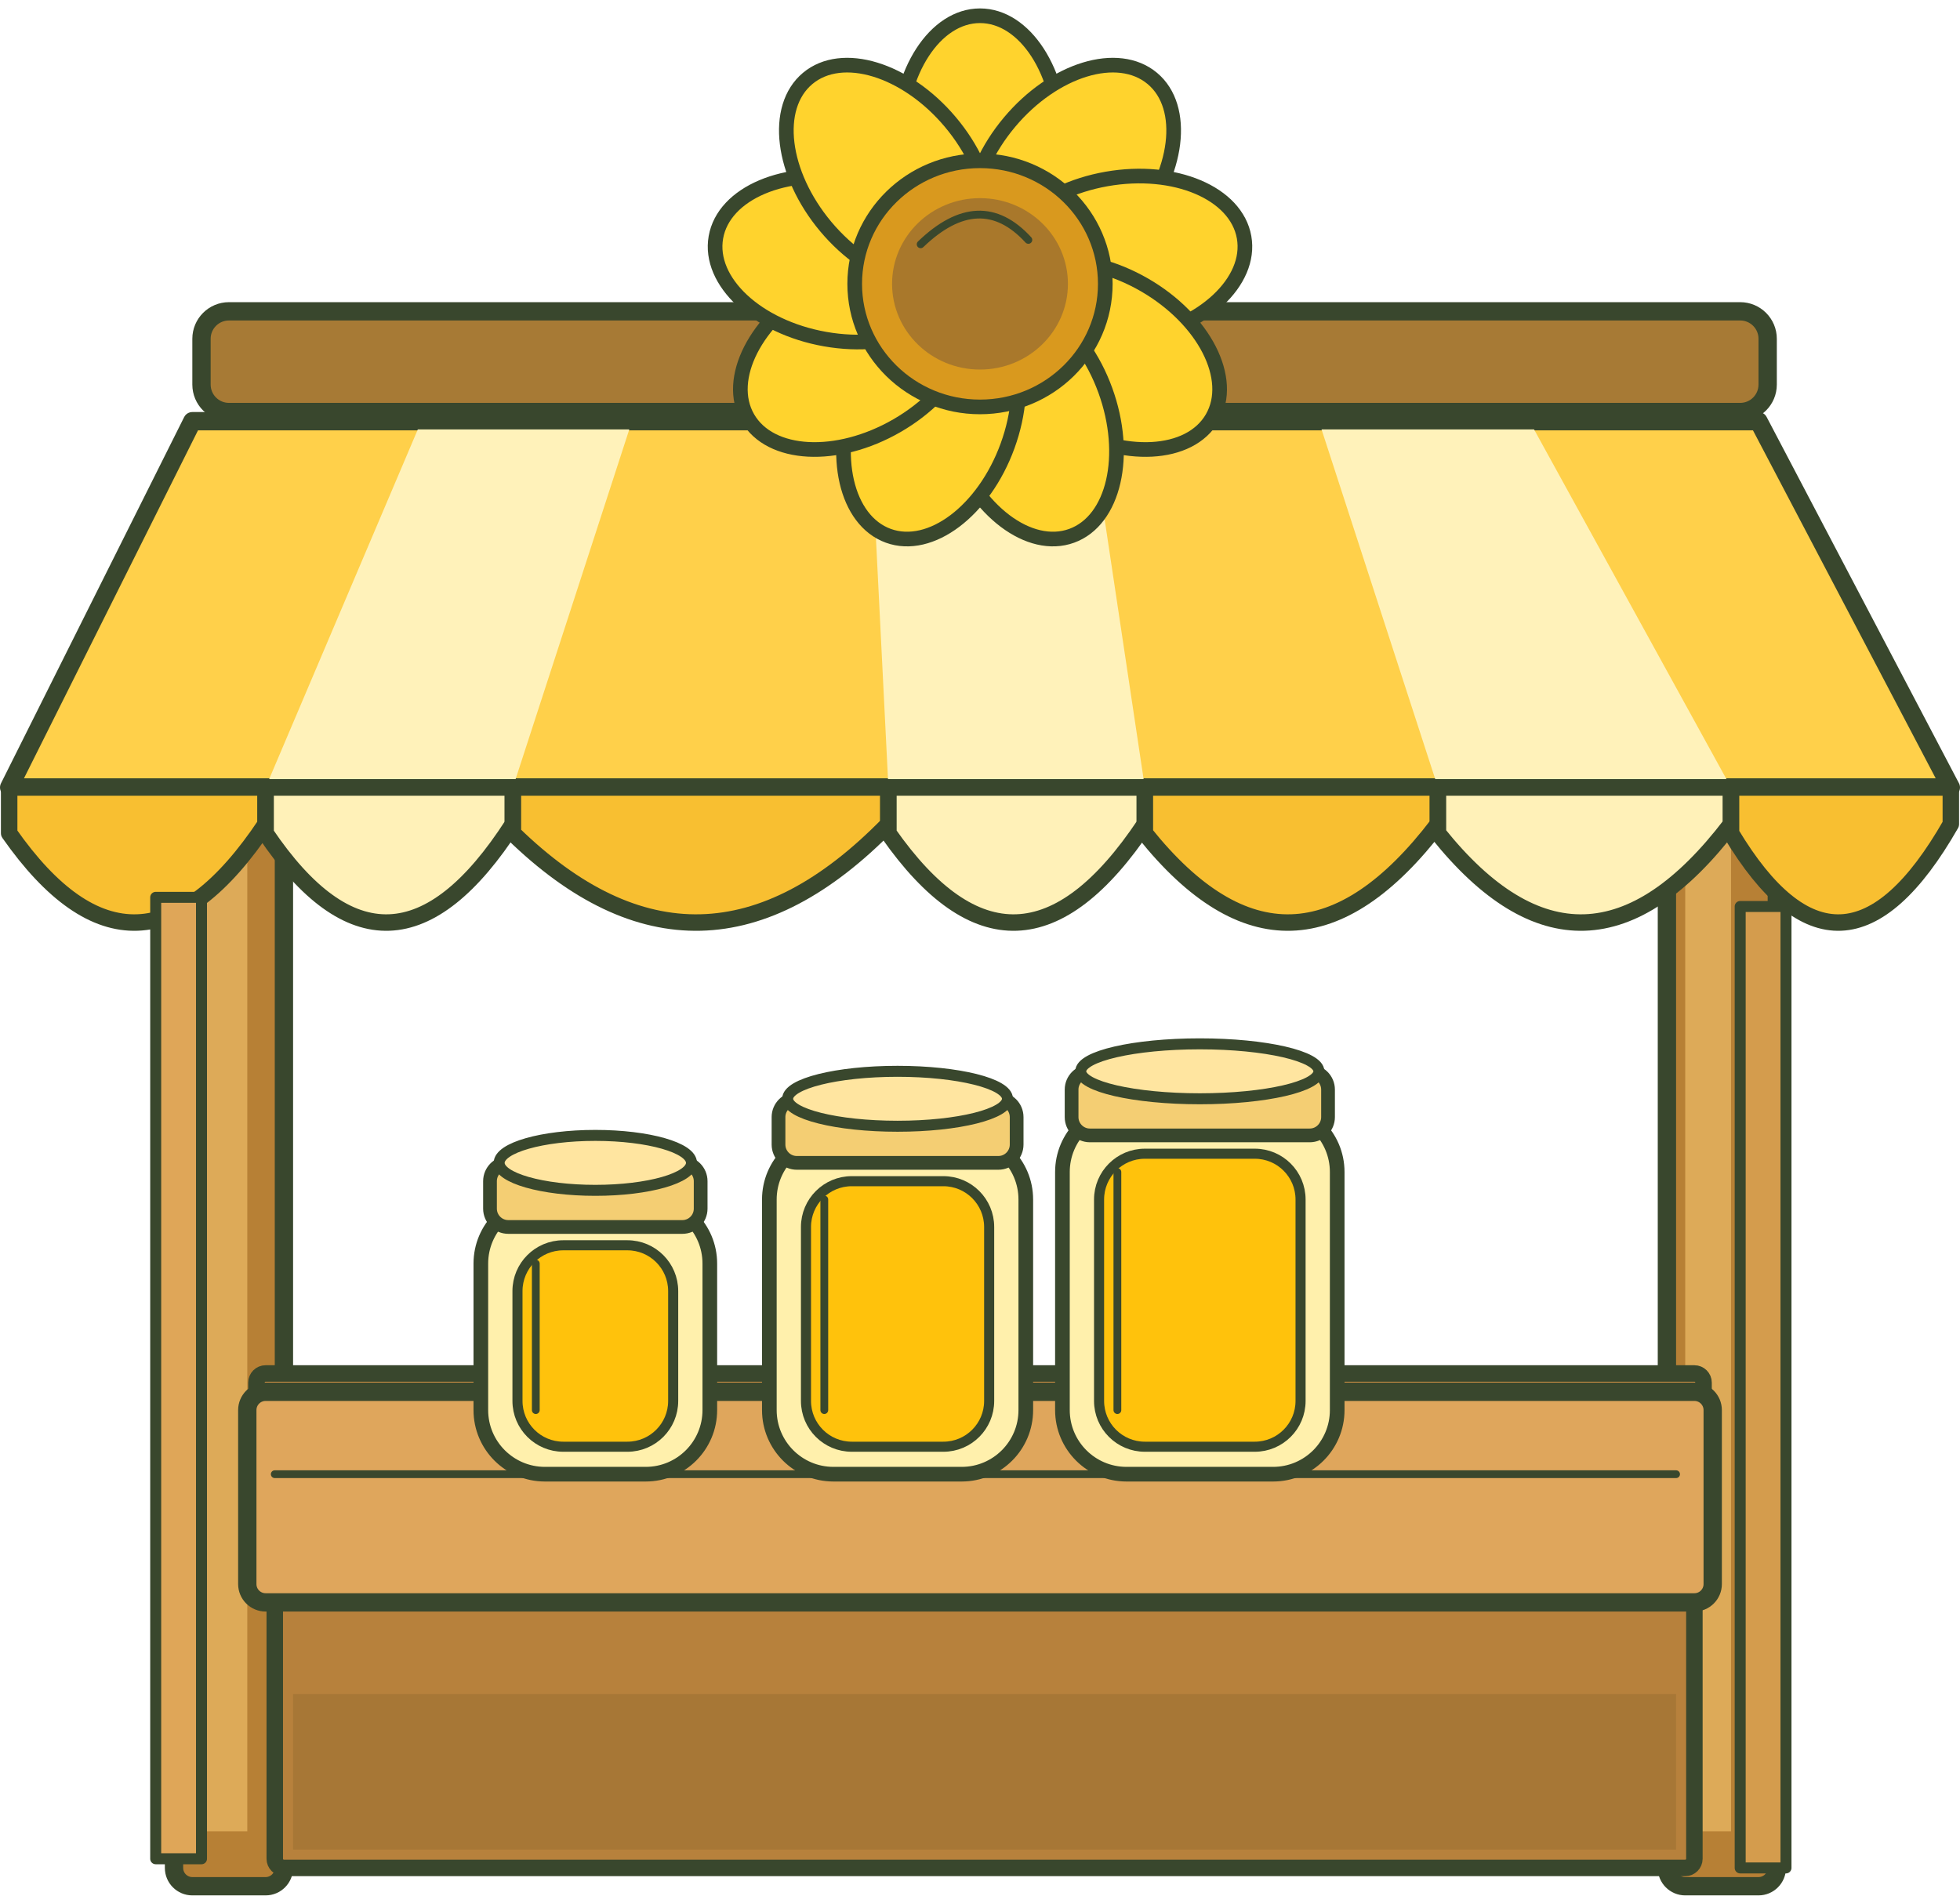
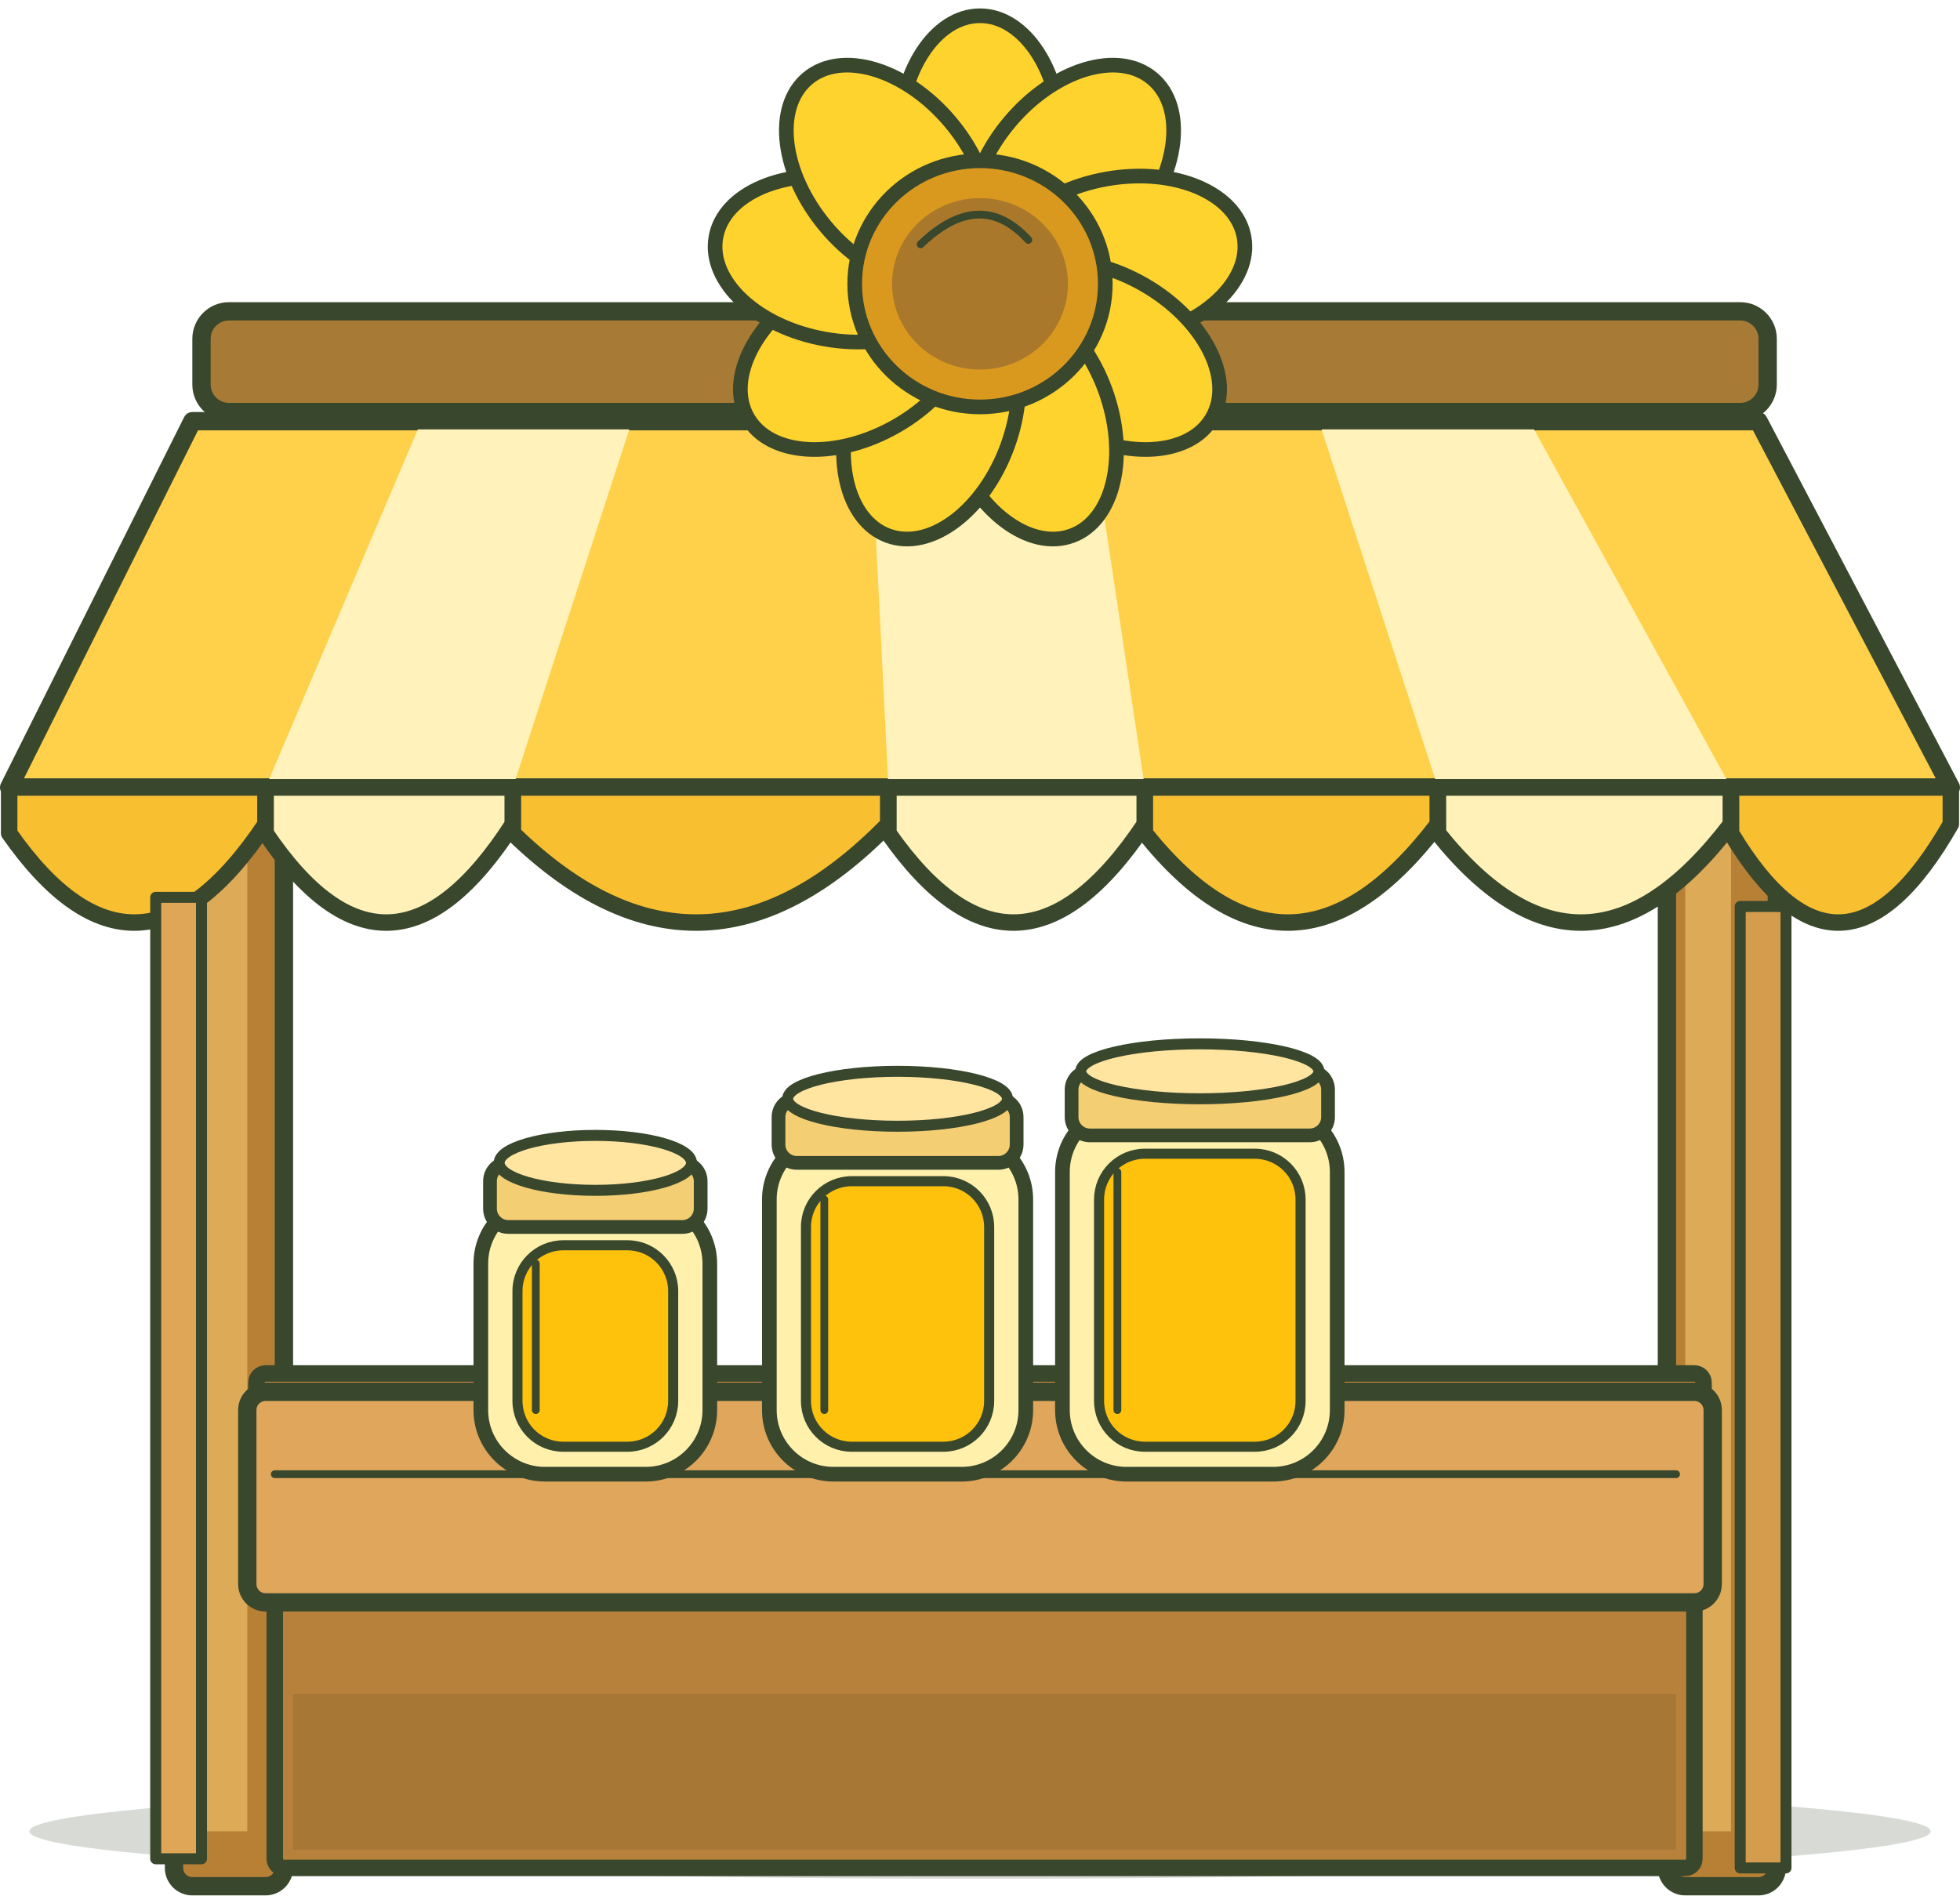
<svg xmlns="http://www.w3.org/2000/svg" width="214" height="207" viewBox="1 -3 214 207">
+   <ellipse id="building-contact-shadow" cx="108.0" cy="197.0" rx="103.79" ry="5.18" fill="#39472d" opacity="0.20" stroke="none" />
  <g stroke-linecap="round" stroke-linejoin="round">
    <rect x="23" y="31" width="171" height="11" rx="3" fill="#a77a35" stroke="#39472d" stroke-width="2.0" />
    <rect x="20" y="73" width="12" height="130" rx="2" fill="#b78035" stroke="#39472d" stroke-width="2.0" />
    <rect x="183" y="73" width="12" height="130" rx="2" fill="#b78035" stroke="#39472d" stroke-width="2.0" />
    <path d="M23 83 h5 v114 h-5Z M185 83 h5 v114 h-5Z" fill="#ddaa58" stroke="#39472d" stroke-width="0.0" stroke-linecap="round" stroke-linejoin="round" />
    <rect x="29" y="147" width="158" height="9" rx="1" fill="#c58b42" stroke="#39472d" stroke-width="1.8" />
    <rect x="31" y="158" width="155" height="43" rx="1" fill="#b7813c" stroke="#39472d" stroke-width="1.8" />
    <path d="M33 182 h151 v17 H33Z" fill="#a77736" stroke="#39472d" stroke-width="0.0" stroke-linecap="round" stroke-linejoin="round" />
    <rect x="28" y="149" width="160" height="23" rx="2" fill="#dfa65c" stroke="#39472d" stroke-width="2.0" />
    <path d="M31 158 h153" fill="none" stroke="#39472d" stroke-width="0.85" stroke-linecap="round" stroke-linejoin="round" />
    <rect x="53.5" y="128" width="25" height="30" rx="7" fill="#fff0ac" stroke="#39472d" stroke-width="1.6" />
    <rect x="57.5" y="133" width="17" height="22" rx="5" fill="#ffc20c" stroke="#39472d" stroke-width="1.1" />
    <path d="M59.5 135 v16" fill="none" stroke="#39472d" stroke-width="0.85" stroke-linecap="round" stroke-linejoin="round" />
    <rect x="54.5" y="124" width="23" height="7" rx="2" fill="#f4ce73" stroke="#39472d" stroke-width="1.5" />
    <ellipse cx="66" cy="124" rx="10.5" ry="3" fill="#ffe5a0" stroke="#39472d" stroke-width="1.2" />
    <rect x="85.0" y="121" width="28" height="37" rx="7" fill="#fff0ac" stroke="#39472d" stroke-width="1.6" />
    <rect x="89.0" y="126" width="20" height="29" rx="5" fill="#ffc20c" stroke="#39472d" stroke-width="1.1" />
    <path d="M91.0 128 v23" fill="none" stroke="#39472d" stroke-width="0.85" stroke-linecap="round" stroke-linejoin="round" />
    <rect x="86.0" y="117" width="26" height="7" rx="2" fill="#f4ce73" stroke="#39472d" stroke-width="1.5" />
    <ellipse cx="99" cy="117" rx="12.0" ry="3" fill="#ffe5a0" stroke="#39472d" stroke-width="1.2" />
    <rect x="117.0" y="118" width="30" height="40" rx="7" fill="#fff0ac" stroke="#39472d" stroke-width="1.6" />
    <rect x="121.0" y="123" width="22" height="32" rx="5" fill="#ffc20c" stroke="#39472d" stroke-width="1.1" />
    <path d="M123.0 125 v26" fill="none" stroke="#39472d" stroke-width="0.85" stroke-linecap="round" stroke-linejoin="round" />
    <rect x="118.0" y="114" width="28" height="7" rx="2" fill="#f4ce73" stroke="#39472d" stroke-width="1.5" />
    <ellipse cx="132" cy="114" rx="13.0" ry="3" fill="#ffe5a0" stroke="#39472d" stroke-width="1.2" />
    <path d="M22 43 H193 L214 83 H2Z" fill="#ffd04a" stroke="#39472d" stroke-width="2.0" stroke-linecap="round" stroke-linejoin="round" />
    <path d="M47 43 H70 L57 83 H30Z" fill="#fff2ba" stroke="#39472d" stroke-width="0.0" stroke-linecap="round" stroke-linejoin="round" />
    <path d="M96 43 H120 L126 83 H98Z" fill="#fff2ba" stroke="#39472d" stroke-width="0.0" stroke-linecap="round" stroke-linejoin="round" />
    <path d="M145 43 H168 L190 83 H158Z" fill="#fff2ba" stroke="#39472d" stroke-width="0.0" stroke-linecap="round" stroke-linejoin="round" />
    <path d="M22 43 H193 L214 83 H2Z" fill="none" stroke="#39472d" stroke-width="1.8" stroke-linecap="round" stroke-linejoin="round" />
    <path d="M2 83 H30 V87 Q16.0 108 2 88Z" fill="#f8bf31" stroke="#39472d" stroke-width="1.8" stroke-linecap="round" stroke-linejoin="round" />
    <path d="M30 83 H57 V87 Q43.5 108 30 88Z" fill="#fff1b8" stroke="#39472d" stroke-width="1.8" stroke-linecap="round" stroke-linejoin="round" />
    <path d="M57 83 H98 V87 Q77.5 108 57 88Z" fill="#f8bf31" stroke="#39472d" stroke-width="1.8" stroke-linecap="round" stroke-linejoin="round" />
    <path d="M98 83 H126 V87 Q112.0 108 98 88Z" fill="#fff1b8" stroke="#39472d" stroke-width="1.8" stroke-linecap="round" stroke-linejoin="round" />
    <path d="M126 83 H158 V87 Q142.0 108 126 88Z" fill="#f8bf31" stroke="#39472d" stroke-width="1.8" stroke-linecap="round" stroke-linejoin="round" />
    <path d="M158 83 H190 V87 Q174.0 108 158 88Z" fill="#fff1b8" stroke="#39472d" stroke-width="1.8" stroke-linecap="round" stroke-linejoin="round" />
    <path d="M190 83 H214 V87 Q202.0 108 190 88Z" fill="#f8bf31" stroke="#39472d" stroke-width="1.8" stroke-linecap="round" stroke-linejoin="round" />
    <ellipse cx="108" cy="12.4" rx="8.88" ry="13.68" transform="rotate(0 108 28)" fill="#ffd32d" stroke="#39472d" stroke-width="1.6" />
    <ellipse cx="108" cy="12.4" rx="8.88" ry="13.68" transform="rotate(40 108 28)" fill="#ffd32d" stroke="#39472d" stroke-width="1.6" />
    <ellipse cx="108" cy="12.4" rx="8.88" ry="13.68" transform="rotate(80 108 28)" fill="#ffd32d" stroke="#39472d" stroke-width="1.6" />
    <ellipse cx="108" cy="12.4" rx="8.88" ry="13.68" transform="rotate(120 108 28)" fill="#ffd32d" stroke="#39472d" stroke-width="1.6" />
    <ellipse cx="108" cy="12.4" rx="8.88" ry="13.68" transform="rotate(160 108 28)" fill="#ffd32d" stroke="#39472d" stroke-width="1.6" />
    <ellipse cx="108" cy="12.4" rx="8.88" ry="13.68" transform="rotate(200 108 28)" fill="#ffd32d" stroke="#39472d" stroke-width="1.6" />
    <ellipse cx="108" cy="12.4" rx="8.88" ry="13.68" transform="rotate(240 108 28)" fill="#ffd32d" stroke="#39472d" stroke-width="1.6" />
    <ellipse cx="108" cy="12.4" rx="8.88" ry="13.68" transform="rotate(280 108 28)" fill="#ffd32d" stroke="#39472d" stroke-width="1.6" />
    <ellipse cx="108" cy="12.4" rx="8.88" ry="13.68" transform="rotate(320 108 28)" fill="#ffd32d" stroke="#39472d" stroke-width="1.6" />
    <ellipse cx="108" cy="28" rx="13.68" ry="13.44" fill="#d9991e" stroke="#39472d" stroke-width="1.6" />
    <ellipse cx="108" cy="28" rx="9.6" ry="9.36" fill="#a9782b" stroke="#39472d" stroke-width="0.0" />
    <path d="M101.52 23.68 Q108 17.44 113.28 23.2" fill="none" stroke="#39472d" stroke-width="0.85" stroke-linecap="round" stroke-linejoin="round" />
    <rect x="18" y="95" width="5" height="105" rx="0" fill="#dfa658" stroke="#39472d" stroke-width="1.2" />
    <rect x="191" y="96" width="5" height="105" rx="0" fill="#d49c4d" stroke="#39472d" stroke-width="1.2" />
  </g>
</svg>
